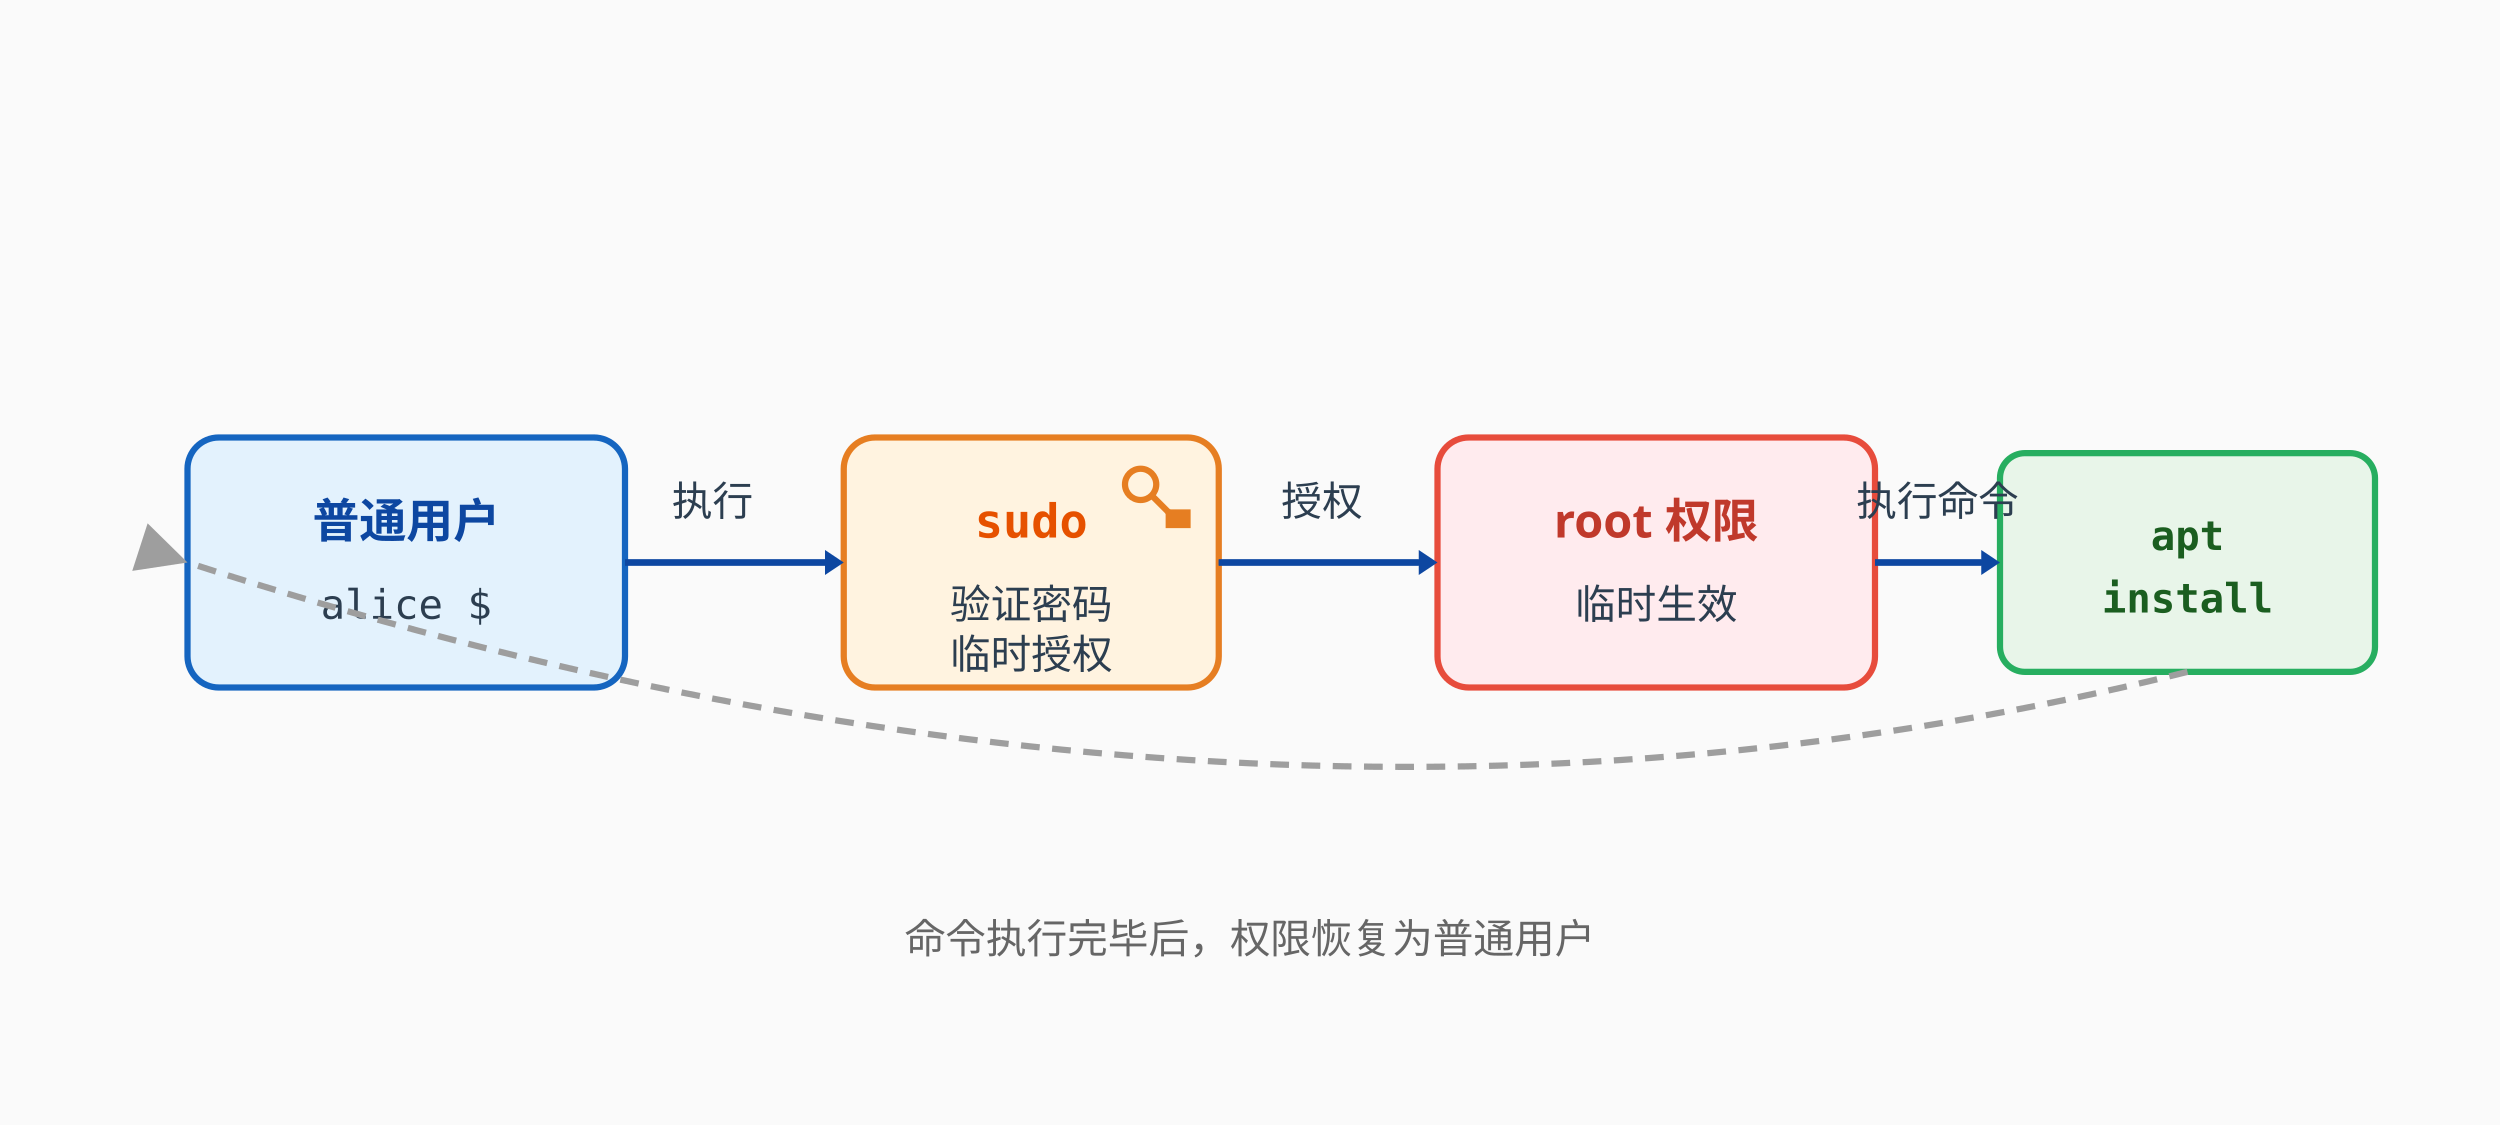
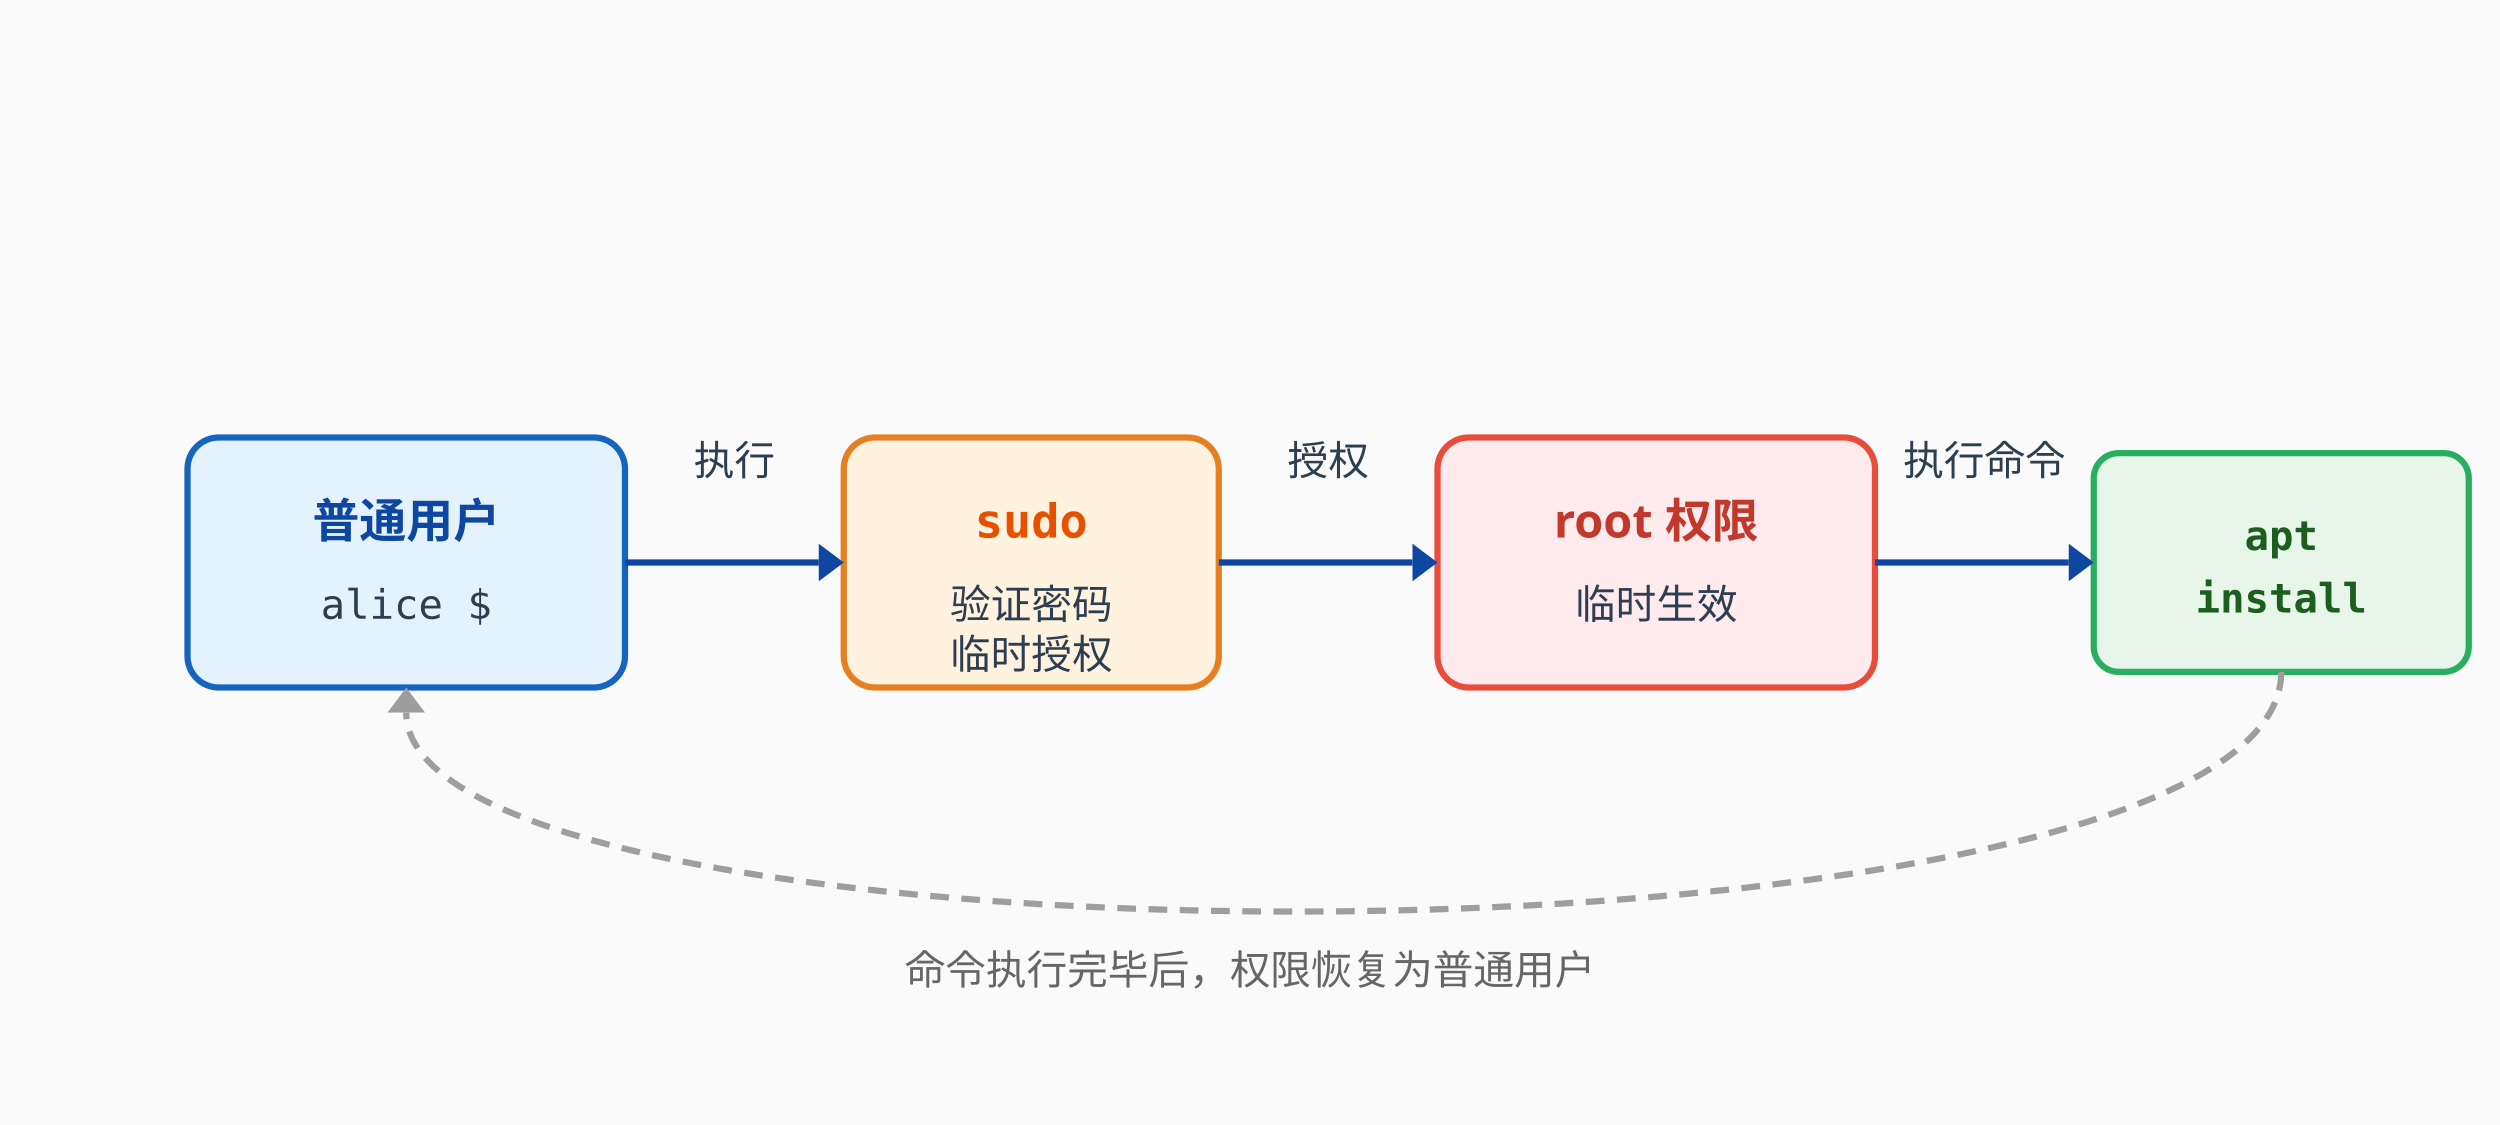
<svg xmlns="http://www.w3.org/2000/svg" viewBox="0 0 800 360" width="800" style="max-width:100%;height:auto;">
  <rect width="800" height="360" fill="#fafafa" />
  <defs>
-     <marker id="arrow-return" markerWidth="8" markerHeight="8" refX="0" refY="4" orient="auto" markerUnits="strokeWidth">
-       <path d="M8,0 L0,4 L8,8 Z" fill="#9e9e9e" />
+     <marker id="arrow-blue" markerWidth="4" markerHeight="6" refX="0" refY="3" orient="auto" markerUnits="strokeWidth" overflow="visible">
+       <path d="M0,0 L4,3 L0,6 Z" fill="#0d47a1" />
+     </marker>
+     <marker id="arrow-gray" markerWidth="4" markerHeight="6" refX="0" refY="3" orient="auto" markerUnits="strokeWidth" overflow="visible">
+       <path d="M0,0 L4,3 L0,6 Z" fill="#9e9e9e" />
    </marker>
  </defs>
  <g transform="translate(130, 180)">
    <rect x="-70" y="-40" width="140" height="80" rx="10" fill="#e3f2fd" stroke="#1565c0" stroke-width="2" />
    <text x="0" y="-8" text-anchor="middle" font-family="'PingFang SC', 'Microsoft YaHei', sans-serif" font-size="15" font-weight="600" fill="#0d47a1">普通用户</text>
    <text x="0" y="18" text-anchor="middle" font-family="ui-monospace, SFMono-Regular, Menlo, monospace" font-size="13" fill="#2c3e50">alice $</text>
  </g>
  <g transform="translate(330, 180)">
    <rect x="-60" y="-40" width="120" height="80" rx="10" fill="#fff3e0" stroke="#e67e22" stroke-width="2" />
    <text x="0" y="-8" text-anchor="middle" font-family="ui-monospace, SFMono-Regular, Menlo, monospace" font-size="15" font-weight="600" fill="#e65100">sudo</text>
    <text x="0" y="18" text-anchor="middle" font-family="'PingFang SC', 'Microsoft YaHei', sans-serif" font-size="13" fill="#2c3e50">验证密码</text>
    <text x="0" y="34" text-anchor="middle" font-family="'PingFang SC', 'Microsoft YaHei', sans-serif" font-size="13" fill="#2c3e50">临时授权</text>
-     <circle cx="35" cy="-25" r="5" fill="none" stroke="#e67e22" stroke-width="2" />
-     <line x1="38" y1="-22" x2="45" y2="-15" stroke="#e67e22" stroke-width="2" />
-     <rect x="43" y="-17" width="8" height="6" fill="#e67e22" />
  </g>
  <g transform="translate(530, 180)">
    <rect x="-70" y="-40" width="140" height="80" rx="10" fill="#ffebee" stroke="#e74c3c" stroke-width="2" />
    <text x="0" y="-8" text-anchor="middle" font-family="'PingFang SC', 'Microsoft YaHei', sans-serif" font-size="15" font-weight="600" fill="#c0392b">root 权限</text>
    <text x="0" y="18" text-anchor="middle" font-family="ui-monospace, SFMono-Regular, Menlo, monospace" font-size="13" fill="#2c3e50">临时生效</text>
  </g>
-   <g transform="translate(700, 180)">
+   <g transform="translate(730, 180)">
    <rect x="-60" y="-35" width="120" height="70" rx="8" fill="#e8f5e9" stroke="#27ae60" stroke-width="2" />
    <text x="0" y="-4" text-anchor="middle" font-family="ui-monospace, SFMono-Regular, Menlo, monospace" font-size="13" font-weight="600" fill="#1b5e20">apt</text>
    <text x="0" y="16" text-anchor="middle" font-family="ui-monospace, SFMono-Regular, Menlo, monospace" font-size="13" font-weight="600" fill="#1b5e20">install</text>
  </g>
-   <line x1="200" y1="180" x2="264" y2="180" stroke="#0d47a1" stroke-width="2" />
-   <path d="M200,179 L200,181 L264,181 L264,184 L270,180 L264,176 L264,179 Z" fill="#0d47a1" />
-   <text x="228" y="165" text-anchor="middle" font-family="'PingFang SC', 'Microsoft YaHei', sans-serif" font-size="13" fill="#2c3e50">执行</text>
-   <line x1="390" y1="180" x2="454" y2="180" stroke="#0d47a1" stroke-width="2" />
-   <path d="M390,179 L390,181 L454,181 L454,184 L460,180 L454,176 L454,179 Z" fill="#0d47a1" />
-   <text x="423" y="165" text-anchor="middle" font-family="'PingFang SC', 'Microsoft YaHei', sans-serif" font-size="13" fill="#2c3e50">授权</text>
-   <line x1="600" y1="180" x2="634" y2="180" stroke="#0d47a1" stroke-width="2" />
-   <path d="M600,179 L600,181 L634,181 L634,184 L640,180 L634,176 L634,179 Z" fill="#0d47a1" />
-   <text x="620" y="165" text-anchor="middle" font-family="'PingFang SC', 'Microsoft YaHei', sans-serif" font-size="13" fill="#2c3e50">执行命令</text>
-   <path d="M700,215 Q400,290 60,180" fill="none" stroke="#9e9e9e" stroke-width="2" stroke-dasharray="6 4" marker-end="url(#arrow-return)" />
-   <text x="400" y="305" text-anchor="middle" font-family="'PingFang SC', 'Microsoft YaHei', sans-serif" font-size="13" fill="#666666">命令执行完毕后，权限恢复为普通用户</text>
+   <line x1="200" y1="180" x2="262" y2="180" stroke="#0d47a1" stroke-width="2" marker-end="url(#arrow-blue)" />
+   <text x="235" y="152" text-anchor="middle" font-family="'PingFang SC', 'Microsoft YaHei', sans-serif" font-size="13" fill="#2c3e50">执行</text>
+   <line x1="390" y1="180" x2="452" y2="180" stroke="#0d47a1" stroke-width="2" marker-end="url(#arrow-blue)" />
+   <text x="425" y="152" text-anchor="middle" font-family="'PingFang SC', 'Microsoft YaHei', sans-serif" font-size="13" fill="#2c3e50">授权</text>
+   <line x1="600" y1="180" x2="662" y2="180" stroke="#0d47a1" stroke-width="2" marker-end="url(#arrow-blue)" />
+   <text x="635" y="152" text-anchor="middle" font-family="'PingFang SC', 'Microsoft YaHei', sans-serif" font-size="13" fill="#2c3e50">执行命令</text>
+   <path d="M730,215 C730,315 130,315 130,228" fill="none" stroke="#9e9e9e" stroke-width="2" stroke-dasharray="6 4" marker-end="url(#arrow-gray)" />
+   <text x="400" y="315" text-anchor="middle" font-family="'PingFang SC', 'Microsoft YaHei', sans-serif" font-size="13" fill="#666666">命令执行完毕后，权限恢复为普通用户</text>
</svg>
